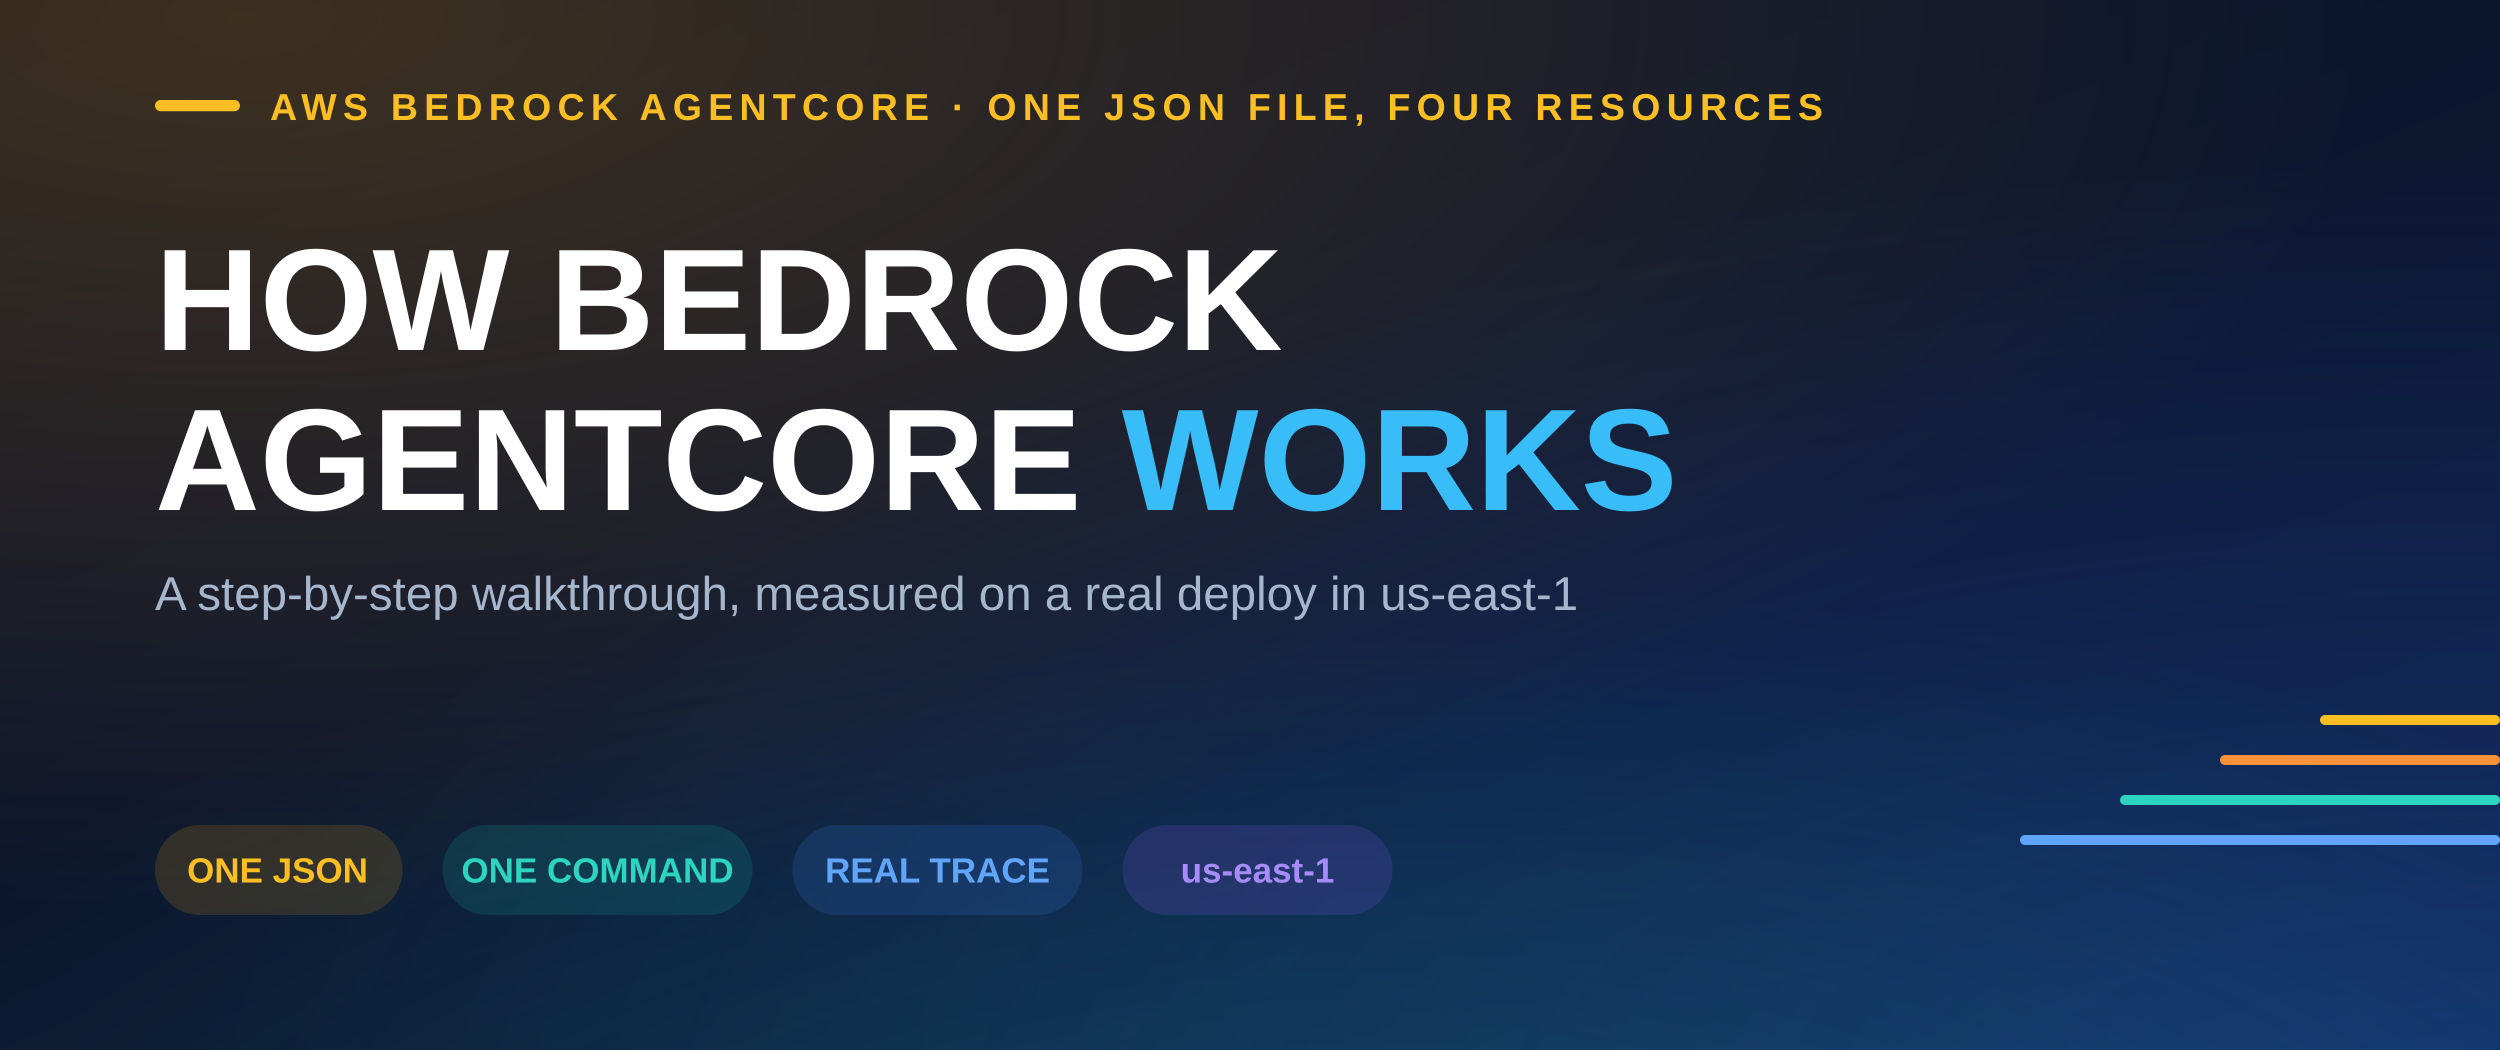
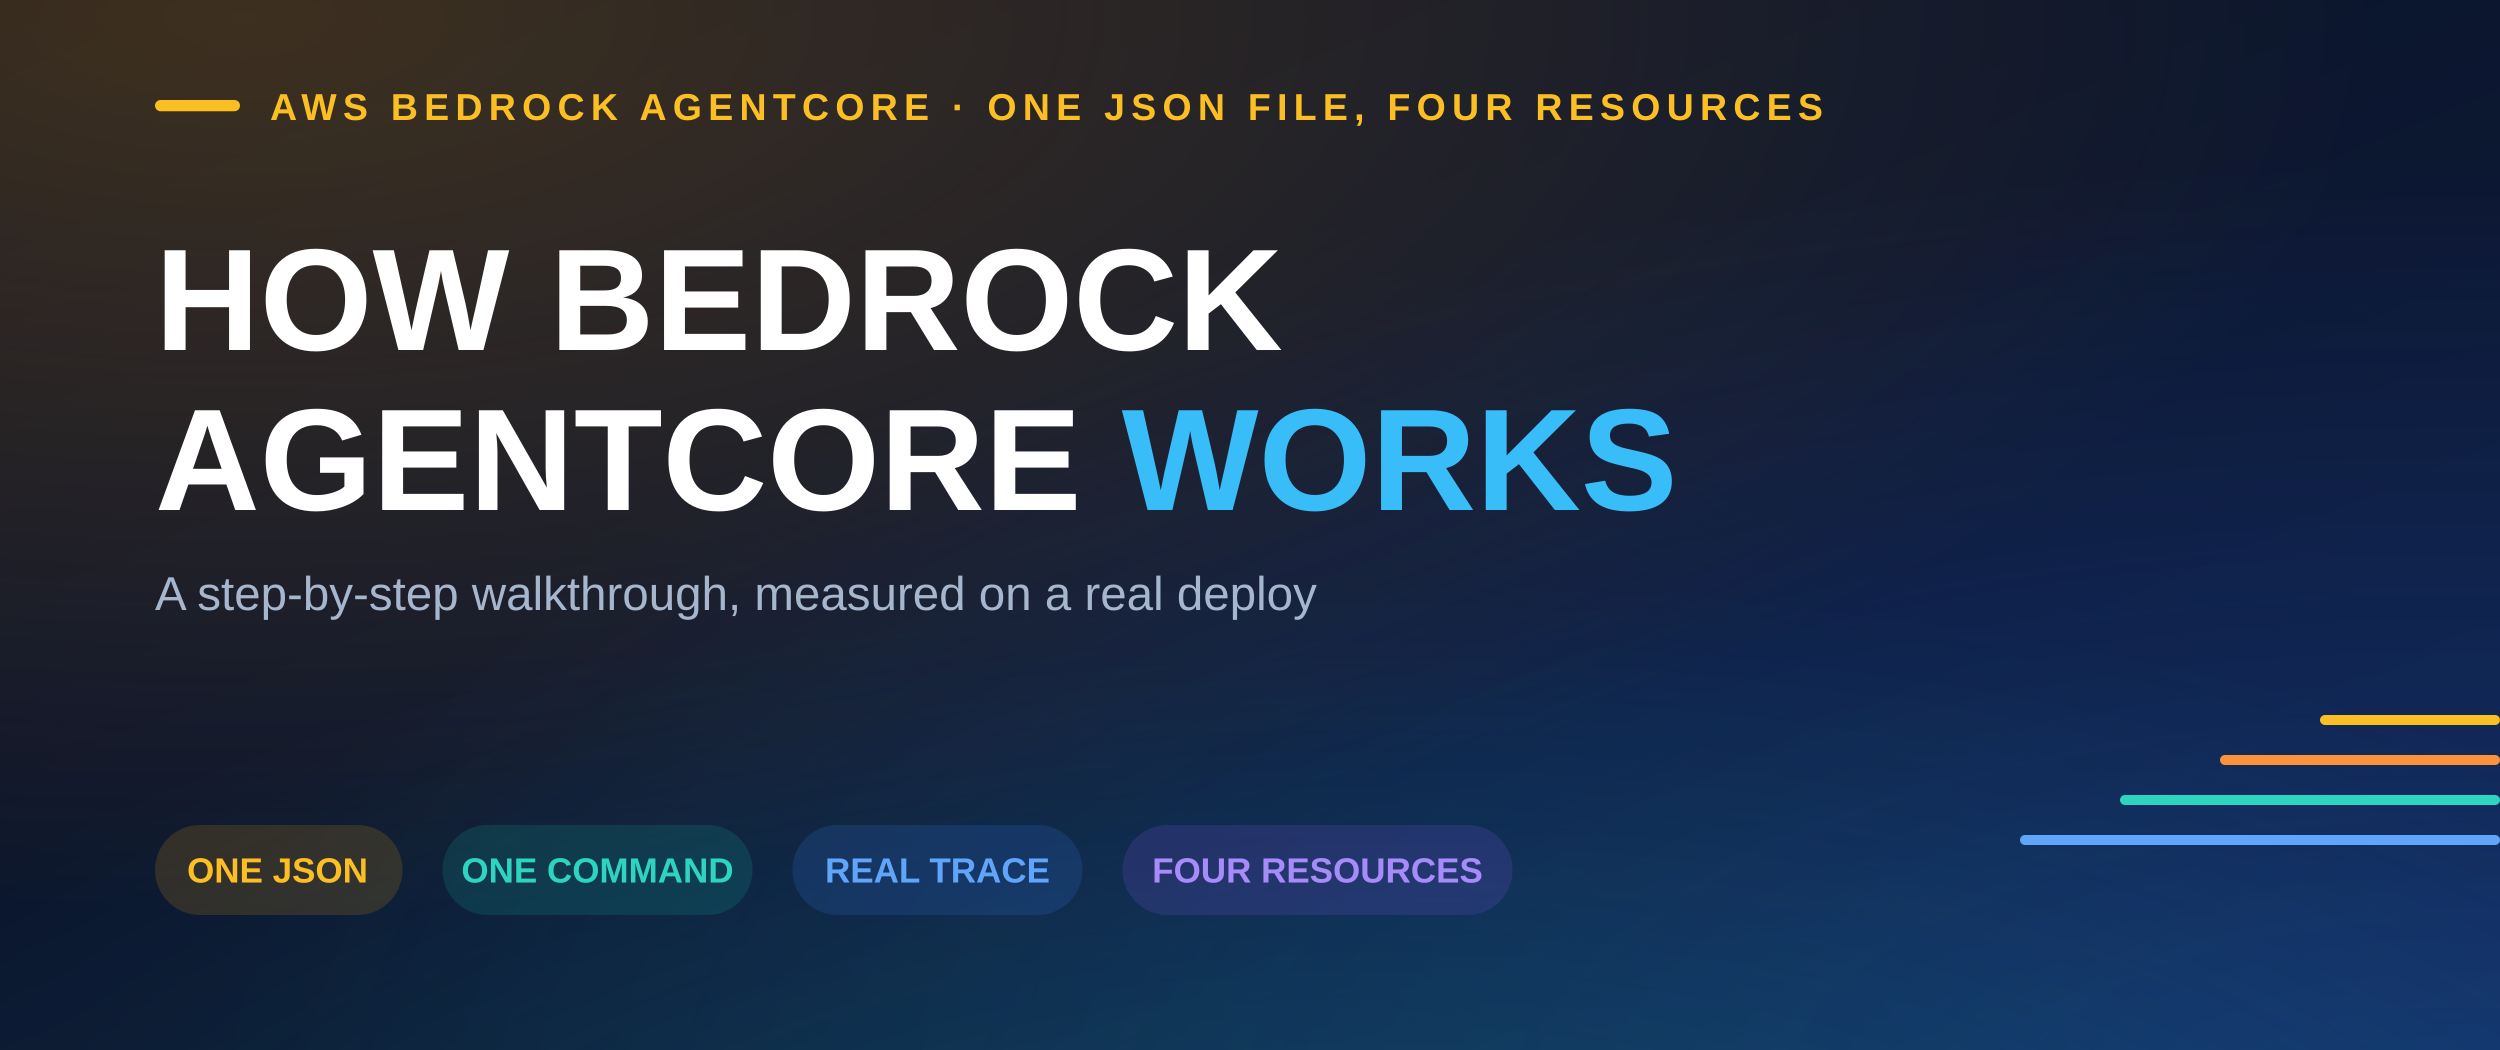
<svg xmlns="http://www.w3.org/2000/svg" viewBox="0 0 1000 420" width="1000" height="420" role="img" aria-labelledby="cvTitle">
  <defs>
    <linearGradient id="bg" x1="0" y1="0" x2="1" y2="1">
      <stop offset="0" stop-color="#0a1024" />
      <stop offset="1" stop-color="#0d1c3a" />
    </linearGradient>
    <radialGradient id="glowA" cx="0.10" cy="0.02" r="0.85">
      <stop offset="0" stop-color="#f59e0b" stop-opacity="0.22" />
      <stop offset="1" stop-color="#f59e0b" stop-opacity="0" />
    </radialGradient>
    <radialGradient id="glowB" cx="0.98" cy="1.05" r="0.9">
      <stop offset="0" stop-color="#2563eb" stop-opacity="0.30" />
      <stop offset="1" stop-color="#2563eb" stop-opacity="0" />
    </radialGradient>
    <radialGradient id="glowC" cx="0.55" cy="1.25" r="0.7">
      <stop offset="0" stop-color="#14b8a6" stop-opacity="0.22" />
      <stop offset="1" stop-color="#14b8a6" stop-opacity="0" />
    </radialGradient>
  </defs>
  <rect width="1000" height="420" fill="url(#bg)" />
  <rect width="1000" height="420" fill="url(#glowA)" />
  <rect width="1000" height="420" fill="url(#glowB)" />
  <rect width="1000" height="420" fill="url(#glowC)" />
  <g font-family="ui-sans-serif, -apple-system, 'Helvetica Neue', Arial, sans-serif">
    <rect x="62" y="40" width="34" height="4.5" rx="2.25" fill="#fbbf24" />
    <text x="108" y="48" font-size="15" font-weight="700" letter-spacing="2.5" fill="#fbbf24">AWS BEDROCK AGENTCORE · ONE JSON FILE, FOUR RESOURCES</text>
    <text x="62" y="140" font-size="58" font-weight="800" fill="#ffffff">HOW BEDROCK</text>
    <text x="62" y="204" font-size="58" font-weight="800" fill="#ffffff">AGENTCORE <tspan fill="#38bdf8">WORKS</tspan>
    </text>
-     <text x="62" y="244" font-size="19" fill="#a6b6cd">A step-by-step walkthrough, measured on a real deploy in us-east-1</text>
+     <text x="62" y="244" font-size="19" fill="#a6b6cd">A step-by-step walkthrough, measured on a real deploy</text>
    <rect x="62" y="330" width="99" height="36" rx="18" fill="#f59e0b" opacity="0.16" />
    <text x="111" y="353" font-size="14" font-weight="700" fill="#fbbf24" text-anchor="middle">ONE JSON</text>
    <rect x="177" y="330" width="124" height="36" rx="18" fill="#14b8a6" opacity="0.16" />
    <text x="239" y="353" font-size="14" font-weight="700" fill="#2dd4bf" text-anchor="middle">ONE COMMAND</text>
    <rect x="317" y="330" width="116" height="36" rx="18" fill="#3b82f6" opacity="0.16" />
    <text x="375" y="353" font-size="14" font-weight="700" fill="#60a5fa" text-anchor="middle">REAL TRACE</text>
-     <rect x="449" y="330" width="108" height="36" rx="18" fill="#8b5cf6" opacity="0.16" />
-     <text x="503" y="353" font-size="14" font-weight="700" fill="#a78bfa" text-anchor="middle">us-east-1</text>
+     <rect x="449" y="330" width="156" height="36" rx="18" fill="#8b5cf6" opacity="0.16" />
+     <text x="527" y="353" font-size="14" font-weight="700" fill="#a78bfa" text-anchor="middle">FOUR RESOURCES</text>
    <rect x="928" y="286" width="72" height="4" rx="2" fill="#fbbf24" />
    <rect x="888" y="302" width="112" height="4" rx="2" fill="#fb923c" />
    <rect x="848" y="318" width="152" height="4" rx="2" fill="#2dd4bf" />
    <rect x="808" y="334" width="192" height="4" rx="2" fill="#60a5fa" />
  </g>
</svg>
